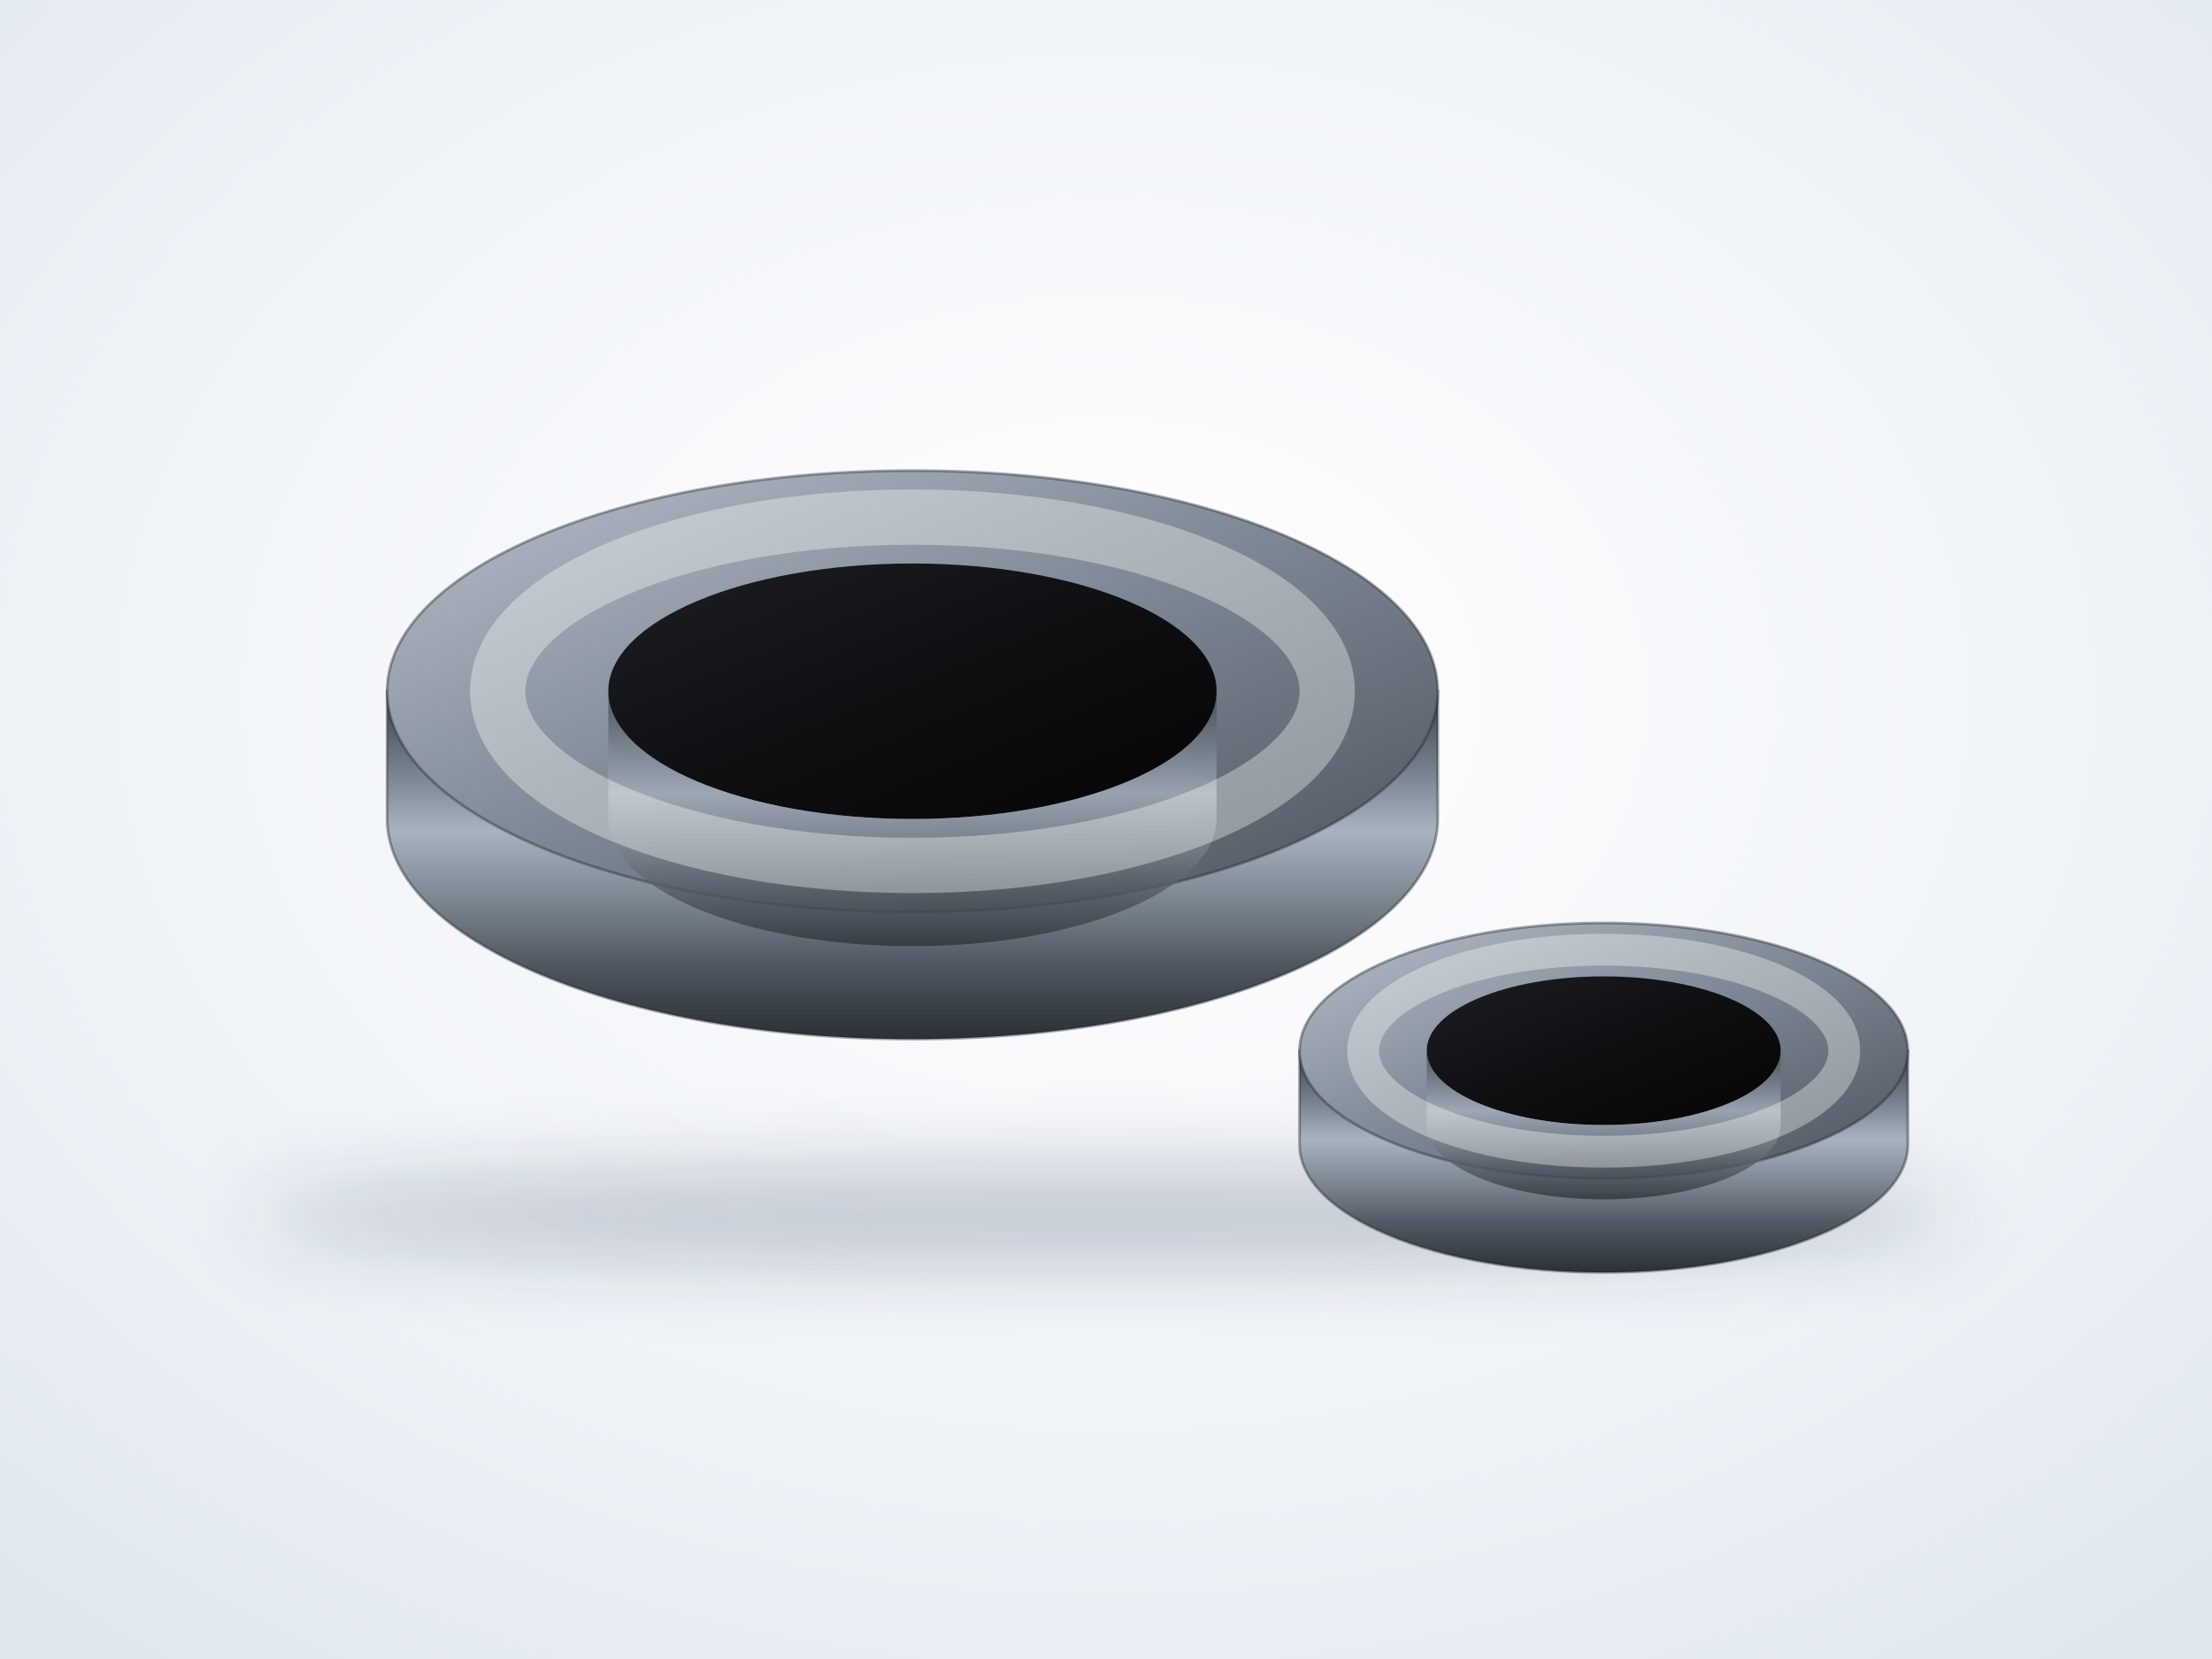
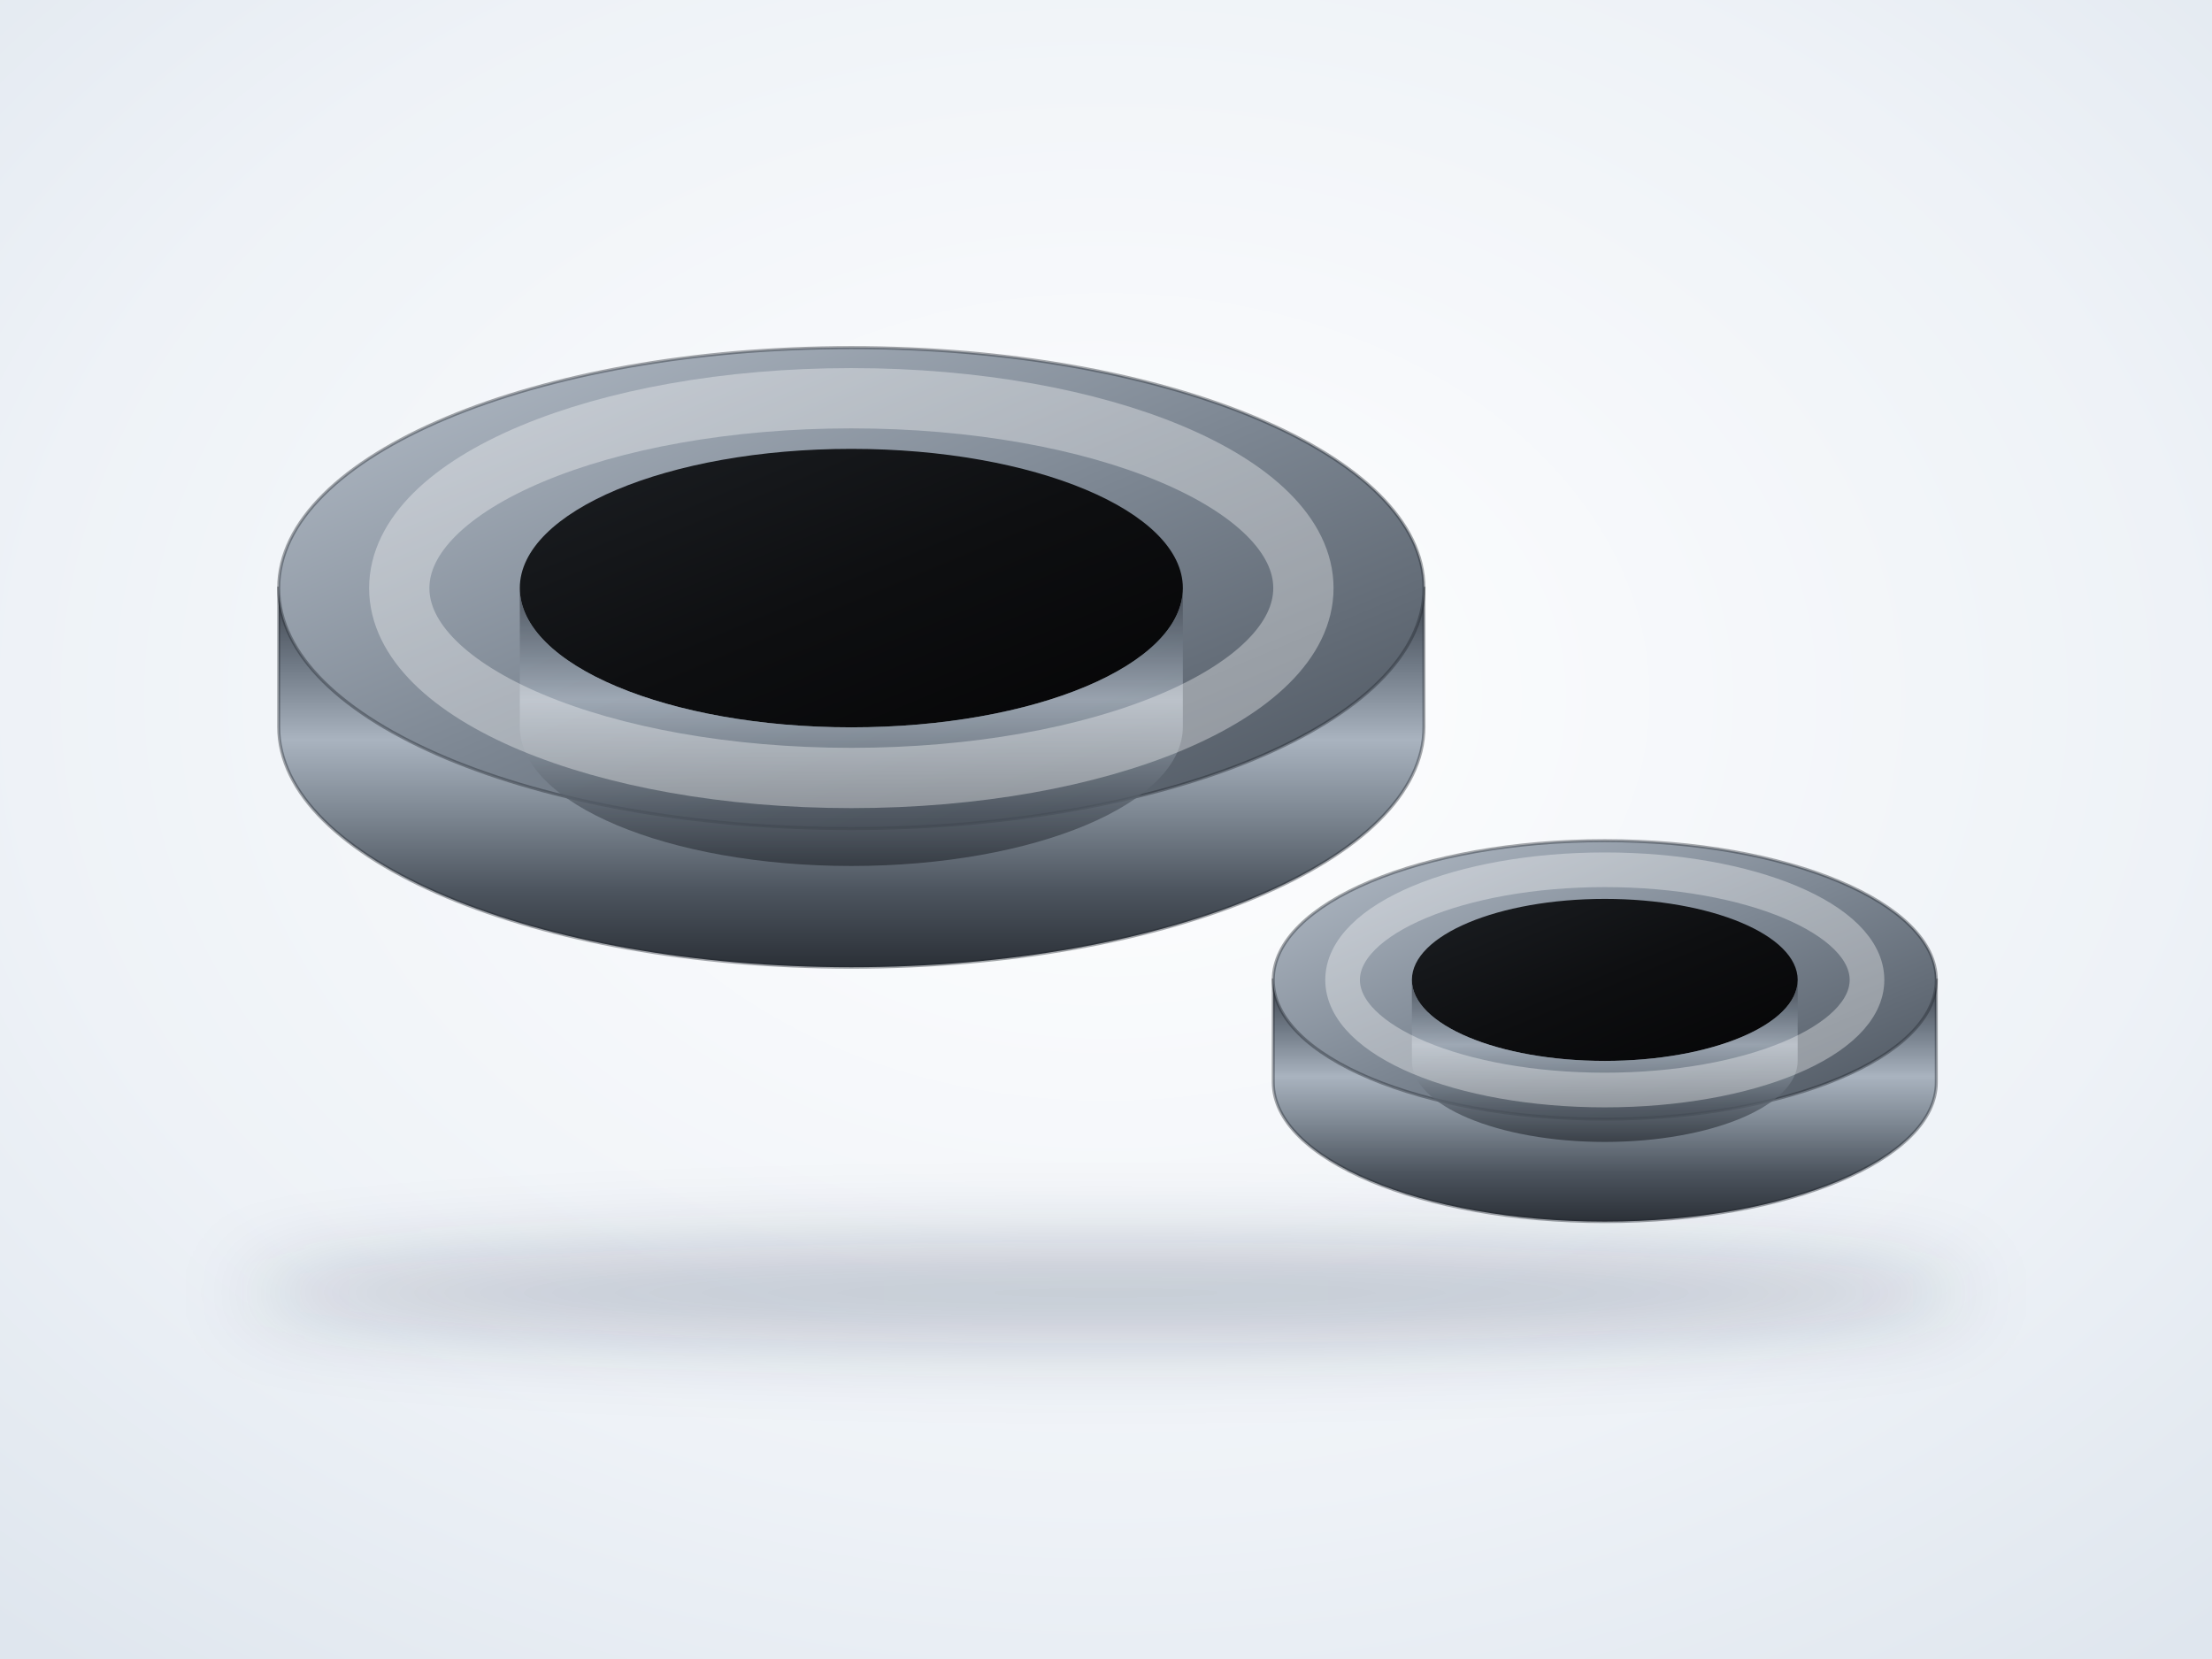
<svg xmlns="http://www.w3.org/2000/svg" viewBox="0 0 800 600" width="800" height="600">
  <defs>
    <radialGradient id="bg" cx="50%" cy="42%" r="75%">
      <stop offset="0%" stop-color="#ffffff" />
      <stop offset="65%" stop-color="#eef2f7" />
      <stop offset="100%" stop-color="#dfe6ee" />
    </radialGradient>
    <filter id="blur" x="-20%" y="-200%" width="140%" height="500%">
      <feGaussianBlur stdDeviation="14" />
    </filter>
    <filter id="soft" x="-10%" y="-10%" width="120%" height="120%">
      <feGaussianBlur stdDeviation="1.2" />
    </filter>
    <linearGradient id="steel-b" x1="0" y1="0" x2="0" y2="1">
      <stop offset="0%" stop-color="#6f7a86" />
      <stop offset="20%" stop-color="#c9d1da" />
      <stop offset="40%" stop-color="#f7f9fb" />
      <stop offset="60%" stop-color="#d4dbe3" />
      <stop offset="80%" stop-color="#9aa5b1" />
      <stop offset="100%" stop-color="#5b6570" />
    </linearGradient>
    <linearGradient id="steel-f" x1="0" y1="0" x2="1" y2="1">
      <stop offset="0%" stop-color="#f3f6f9" />
      <stop offset="50%" stop-color="#c5cdd6" />
      <stop offset="100%" stop-color="#8e99a5" />
    </linearGradient>
    <linearGradient id="steel-h" x1="0" y1="0" x2="1" y2="0">
      <stop offset="0%" stop-color="#6f7a86" />
      <stop offset="20%" stop-color="#c9d1da" />
      <stop offset="40%" stop-color="#f7f9fb" />
      <stop offset="60%" stop-color="#d4dbe3" />
      <stop offset="80%" stop-color="#9aa5b1" />
      <stop offset="100%" stop-color="#5b6570" />
    </linearGradient>
    <linearGradient id="steelDark-b" x1="0" y1="0" x2="0" y2="1">
      <stop offset="0%" stop-color="#4f5863" />
      <stop offset="20%" stop-color="#99a3ae" />
      <stop offset="40%" stop-color="#d7dde3" />
      <stop offset="60%" stop-color="#aab3bd" />
      <stop offset="80%" stop-color="#6f7984" />
      <stop offset="100%" stop-color="#3d454e" />
    </linearGradient>
    <linearGradient id="steelDark-f" x1="0" y1="0" x2="1" y2="1">
      <stop offset="0%" stop-color="#d9dfe5" />
      <stop offset="50%" stop-color="#a3adb8" />
      <stop offset="100%" stop-color="#6b7581" />
    </linearGradient>
    <linearGradient id="steelDark-h" x1="0" y1="0" x2="1" y2="0">
      <stop offset="0%" stop-color="#4f5863" />
      <stop offset="20%" stop-color="#99a3ae" />
      <stop offset="40%" stop-color="#d7dde3" />
      <stop offset="60%" stop-color="#aab3bd" />
      <stop offset="80%" stop-color="#6f7984" />
      <stop offset="100%" stop-color="#3d454e" />
    </linearGradient>
    <linearGradient id="carbon-b" x1="0" y1="0" x2="0" y2="1">
      <stop offset="0%" stop-color="#15171a" />
      <stop offset="20%" stop-color="#3b4048" />
      <stop offset="40%" stop-color="#6b727c" />
      <stop offset="60%" stop-color="#3a3f46" />
      <stop offset="80%" stop-color="#1d2024" />
      <stop offset="100%" stop-color="#0c0d0f" />
    </linearGradient>
    <linearGradient id="carbon-f" x1="0" y1="0" x2="1" y2="1">
      <stop offset="0%" stop-color="#5d646e" />
      <stop offset="50%" stop-color="#2a2e34" />
      <stop offset="100%" stop-color="#101214" />
    </linearGradient>
    <linearGradient id="carbon-h" x1="0" y1="0" x2="1" y2="0">
      <stop offset="0%" stop-color="#15171a" />
      <stop offset="20%" stop-color="#3b4048" />
      <stop offset="40%" stop-color="#6b727c" />
      <stop offset="60%" stop-color="#3a3f46" />
      <stop offset="80%" stop-color="#1d2024" />
      <stop offset="100%" stop-color="#0c0d0f" />
    </linearGradient>
    <linearGradient id="sic-b" x1="0" y1="0" x2="0" y2="1">
      <stop offset="0%" stop-color="#3a4049" />
      <stop offset="20%" stop-color="#6f7985" />
      <stop offset="40%" stop-color="#a9b3bf" />
      <stop offset="60%" stop-color="#7c8691" />
      <stop offset="80%" stop-color="#4c545e" />
      <stop offset="100%" stop-color="#2b3037" />
    </linearGradient>
    <linearGradient id="sic-f" x1="0" y1="0" x2="1" y2="1">
      <stop offset="0%" stop-color="#b6bfca" />
      <stop offset="50%" stop-color="#7d8793" />
      <stop offset="100%" stop-color="#4a525c" />
    </linearGradient>
    <linearGradient id="sic-h" x1="0" y1="0" x2="1" y2="0">
      <stop offset="0%" stop-color="#3a4049" />
      <stop offset="20%" stop-color="#6f7985" />
      <stop offset="40%" stop-color="#a9b3bf" />
      <stop offset="60%" stop-color="#7c8691" />
      <stop offset="80%" stop-color="#4c545e" />
      <stop offset="100%" stop-color="#2b3037" />
    </linearGradient>
    <linearGradient id="tc-b" x1="0" y1="0" x2="0" y2="1">
      <stop offset="0%" stop-color="#7a7f86" />
      <stop offset="20%" stop-color="#c4c9cf" />
      <stop offset="40%" stop-color="#eef1f4" />
      <stop offset="60%" stop-color="#c9ced4" />
      <stop offset="80%" stop-color="#8d939a" />
      <stop offset="100%" stop-color="#62676e" />
    </linearGradient>
    <linearGradient id="tc-f" x1="0" y1="0" x2="1" y2="1">
      <stop offset="0%" stop-color="#f4f6f8" />
      <stop offset="50%" stop-color="#c6cbd1" />
      <stop offset="100%" stop-color="#8a9097" />
    </linearGradient>
    <linearGradient id="tc-h" x1="0" y1="0" x2="1" y2="0">
      <stop offset="0%" stop-color="#7a7f86" />
      <stop offset="20%" stop-color="#c4c9cf" />
      <stop offset="40%" stop-color="#eef1f4" />
      <stop offset="60%" stop-color="#c9ced4" />
      <stop offset="80%" stop-color="#8d939a" />
      <stop offset="100%" stop-color="#62676e" />
    </linearGradient>
    <linearGradient id="ceramic-b" x1="0" y1="0" x2="0" y2="1">
      <stop offset="0%" stop-color="#c9c5b8" />
      <stop offset="20%" stop-color="#ece9df" />
      <stop offset="40%" stop-color="#fffdf6" />
      <stop offset="60%" stop-color="#efece2" />
      <stop offset="80%" stop-color="#d4d0c3" />
      <stop offset="100%" stop-color="#b3ae9f" />
    </linearGradient>
    <linearGradient id="ceramic-f" x1="0" y1="0" x2="1" y2="1">
      <stop offset="0%" stop-color="#fffef9" />
      <stop offset="50%" stop-color="#ece8dc" />
      <stop offset="100%" stop-color="#cfcabb" />
    </linearGradient>
    <linearGradient id="ceramic-h" x1="0" y1="0" x2="1" y2="0">
      <stop offset="0%" stop-color="#c9c5b8" />
      <stop offset="20%" stop-color="#ece9df" />
      <stop offset="40%" stop-color="#fffdf6" />
      <stop offset="60%" stop-color="#efece2" />
      <stop offset="80%" stop-color="#d4d0c3" />
      <stop offset="100%" stop-color="#b3ae9f" />
    </linearGradient>
    <linearGradient id="rubber-b" x1="0" y1="0" x2="0" y2="1">
      <stop offset="0%" stop-color="#0d0e10" />
      <stop offset="20%" stop-color="#26292d" />
      <stop offset="40%" stop-color="#40444a" />
      <stop offset="60%" stop-color="#282b2f" />
      <stop offset="80%" stop-color="#141517" />
      <stop offset="100%" stop-color="#070808" />
    </linearGradient>
    <linearGradient id="rubber-f" x1="0" y1="0" x2="1" y2="1">
      <stop offset="0%" stop-color="#3b3f45" />
      <stop offset="50%" stop-color="#1f2226" />
      <stop offset="100%" stop-color="#0c0d0f" />
    </linearGradient>
    <linearGradient id="rubber-h" x1="0" y1="0" x2="1" y2="0">
      <stop offset="0%" stop-color="#0d0e10" />
      <stop offset="20%" stop-color="#26292d" />
      <stop offset="40%" stop-color="#40444a" />
      <stop offset="60%" stop-color="#282b2f" />
      <stop offset="80%" stop-color="#141517" />
      <stop offset="100%" stop-color="#070808" />
    </linearGradient>
    <linearGradient id="cast-b" x1="0" y1="0" x2="0" y2="1">
      <stop offset="0%" stop-color="#3f4a57" />
      <stop offset="20%" stop-color="#76828f" />
      <stop offset="40%" stop-color="#a6b1bd" />
      <stop offset="60%" stop-color="#7f8b97" />
      <stop offset="80%" stop-color="#55606c" />
      <stop offset="100%" stop-color="#333c46" />
    </linearGradient>
    <linearGradient id="cast-f" x1="0" y1="0" x2="1" y2="1">
      <stop offset="0%" stop-color="#b3bdc8" />
      <stop offset="50%" stop-color="#7d8894" />
      <stop offset="100%" stop-color="#505a66" />
    </linearGradient>
    <linearGradient id="cast-h" x1="0" y1="0" x2="1" y2="0">
      <stop offset="0%" stop-color="#3f4a57" />
      <stop offset="20%" stop-color="#76828f" />
      <stop offset="40%" stop-color="#a6b1bd" />
      <stop offset="60%" stop-color="#7f8b97" />
      <stop offset="80%" stop-color="#55606c" />
      <stop offset="100%" stop-color="#333c46" />
    </linearGradient>
    <linearGradient id="brass-b" x1="0" y1="0" x2="0" y2="1">
      <stop offset="0%" stop-color="#7a5a1c" />
      <stop offset="20%" stop-color="#c79b3f" />
      <stop offset="40%" stop-color="#f2d488" />
      <stop offset="60%" stop-color="#cfa550" />
      <stop offset="80%" stop-color="#946d25" />
      <stop offset="100%" stop-color="#5f4413" />
    </linearGradient>
    <linearGradient id="brass-f" x1="0" y1="0" x2="1" y2="1">
      <stop offset="0%" stop-color="#f5dc98" />
      <stop offset="50%" stop-color="#c99d44" />
      <stop offset="100%" stop-color="#8a6420" />
    </linearGradient>
    <linearGradient id="brass-h" x1="0" y1="0" x2="1" y2="0">
      <stop offset="0%" stop-color="#7a5a1c" />
      <stop offset="20%" stop-color="#c79b3f" />
      <stop offset="40%" stop-color="#f2d488" />
      <stop offset="60%" stop-color="#cfa550" />
      <stop offset="80%" stop-color="#946d25" />
      <stop offset="100%" stop-color="#5f4413" />
    </linearGradient>
    <linearGradient id="blue-b" x1="0" y1="0" x2="0" y2="1">
      <stop offset="0%" stop-color="#123a7a" />
      <stop offset="20%" stop-color="#2a63c4" />
      <stop offset="40%" stop-color="#6d9df0" />
      <stop offset="60%" stop-color="#3570d6" />
      <stop offset="80%" stop-color="#1c4ea8" />
      <stop offset="100%" stop-color="#0e2d61" />
    </linearGradient>
    <linearGradient id="blue-f" x1="0" y1="0" x2="1" y2="1">
      <stop offset="0%" stop-color="#78a6f2" />
      <stop offset="50%" stop-color="#3a73d8" />
      <stop offset="100%" stop-color="#1a4799" />
    </linearGradient>
    <linearGradient id="blue-h" x1="0" y1="0" x2="1" y2="0">
      <stop offset="0%" stop-color="#123a7a" />
      <stop offset="20%" stop-color="#2a63c4" />
      <stop offset="40%" stop-color="#6d9df0" />
      <stop offset="60%" stop-color="#3570d6" />
      <stop offset="80%" stop-color="#1c4ea8" />
      <stop offset="100%" stop-color="#0e2d61" />
    </linearGradient>
    <linearGradient id="orange-b" x1="0" y1="0" x2="0" y2="1">
      <stop offset="0%" stop-color="#9a4a0b" />
      <stop offset="20%" stop-color="#e07a1f" />
      <stop offset="40%" stop-color="#ffb266" />
      <stop offset="60%" stop-color="#ea8a33" />
      <stop offset="80%" stop-color="#b85c12" />
      <stop offset="100%" stop-color="#7a3a08" />
    </linearGradient>
    <linearGradient id="orange-f" x1="0" y1="0" x2="1" y2="1">
      <stop offset="0%" stop-color="#ffc080" />
      <stop offset="50%" stop-color="#e8842a" />
      <stop offset="100%" stop-color="#a95410" />
    </linearGradient>
    <linearGradient id="orange-h" x1="0" y1="0" x2="1" y2="0">
      <stop offset="0%" stop-color="#9a4a0b" />
      <stop offset="20%" stop-color="#e07a1f" />
      <stop offset="40%" stop-color="#ffb266" />
      <stop offset="60%" stop-color="#ea8a33" />
      <stop offset="80%" stop-color="#b85c12" />
      <stop offset="100%" stop-color="#7a3a08" />
    </linearGradient>
    <linearGradient id="hole-b" x1="0" y1="0" x2="0" y2="1">
      <stop offset="0%" stop-color="#0b0c0e" />
      <stop offset="20%" stop-color="#1d2024" />
      <stop offset="40%" stop-color="#2c3036" />
      <stop offset="60%" stop-color="#1a1d21" />
      <stop offset="80%" stop-color="#0b0c0e" />
      <stop offset="100%" stop-color="#050506" />
    </linearGradient>
    <linearGradient id="hole-f" x1="0" y1="0" x2="1" y2="1">
      <stop offset="0%" stop-color="#1c1f23" />
      <stop offset="50%" stop-color="#0e0f11" />
      <stop offset="100%" stop-color="#050506" />
    </linearGradient>
    <linearGradient id="hole-h" x1="0" y1="0" x2="1" y2="0">
      <stop offset="0%" stop-color="#0b0c0e" />
      <stop offset="20%" stop-color="#1d2024" />
      <stop offset="40%" stop-color="#2c3036" />
      <stop offset="60%" stop-color="#1a1d21" />
      <stop offset="80%" stop-color="#0b0c0e" />
      <stop offset="100%" stop-color="#050506" />
    </linearGradient>
  </defs>
  <rect width="800" height="600" fill="url(#bg)" />
-   <ellipse cx="400" cy="440" rx="310" ry="18" fill="#0b1f3f" opacity="0.22" filter="url(#blur)" />
-   <path d="M140 250V296A190 79.8 0 0 0 520 296V250Z" fill="url(#sic-b)" stroke="#22272d" stroke-opacity=".4" />
-   <ellipse cx="330" cy="250" rx="190" ry="79.8" fill="url(#sic-f)" stroke="#22272d" stroke-opacity=".4" />
-   <ellipse cx="330" cy="250" rx="110" ry="46.2" fill="url(#hole-f)" />
-   <path d="M220 250A110 46.2 0 0 0 440 250V296A110 46.2 0 0 1 220 296Z" fill="url(#sic-b)" opacity=".75" />
-   <ellipse cx="330" cy="250" rx="150" ry="63" fill="none" stroke="#fff" stroke-opacity=".35" stroke-width="20" />
-   <path d="M470 380V414A110 46.2 0 0 0 690 414V380Z" fill="url(#sic-b)" stroke="#22272d" stroke-opacity=".4" />
-   <ellipse cx="580" cy="380" rx="110" ry="46.2" fill="url(#sic-f)" stroke="#22272d" stroke-opacity=".4" />
-   <ellipse cx="580" cy="380" rx="64" ry="26.88" fill="url(#hole-f)" />
-   <path d="M516 380A64 26.88 0 0 0 644 380V406.88A64 26.88 0 0 1 516 406.88Z" fill="url(#sic-b)" opacity=".75" />
-   <ellipse cx="580" cy="380" rx="87" ry="36.54" fill="none" stroke="#fff" stroke-opacity=".35" stroke-width="11.5" />
+   <ellipse cx="400" cy="467.6" rx="312.31" ry="18" fill="#0b1f3f" opacity="0.22" filter="url(#blur)" />
+   <g transform="translate(400 283) scale(1.09) translate(-414.5 -314.5)">
+     <path d="M140 250V296A190 79.8 0 0 0 520 296V250Z" fill="url(#sic-b)" stroke="#22272d" stroke-opacity=".4" />
+     <ellipse cx="330" cy="250" rx="190" ry="79.8" fill="url(#sic-f)" stroke="#22272d" stroke-opacity=".4" />
+     <ellipse cx="330" cy="250" rx="110" ry="46.2" fill="url(#hole-f)" />
+     <path d="M220 250A110 46.2 0 0 0 440 250V296A110 46.2 0 0 1 220 296Z" fill="url(#sic-b)" opacity=".75" />
+     <ellipse cx="330" cy="250" rx="150" ry="63" fill="none" stroke="#fff" stroke-opacity=".35" stroke-width="20" />
+     <path d="M470 380V414A110 46.2 0 0 0 690 414V380Z" fill="url(#sic-b)" stroke="#22272d" stroke-opacity=".4" />
+     <ellipse cx="580" cy="380" rx="110" ry="46.2" fill="url(#sic-f)" stroke="#22272d" stroke-opacity=".4" />
+     <ellipse cx="580" cy="380" rx="64" ry="26.88" fill="url(#hole-f)" />
+     <path d="M516 380A64 26.88 0 0 0 644 380V406.88A64 26.88 0 0 1 516 406.88Z" fill="url(#sic-b)" opacity=".75" />
+     <ellipse cx="580" cy="380" rx="87" ry="36.54" fill="none" stroke="#fff" stroke-opacity=".35" stroke-width="11.5" />
+   </g>
</svg>
